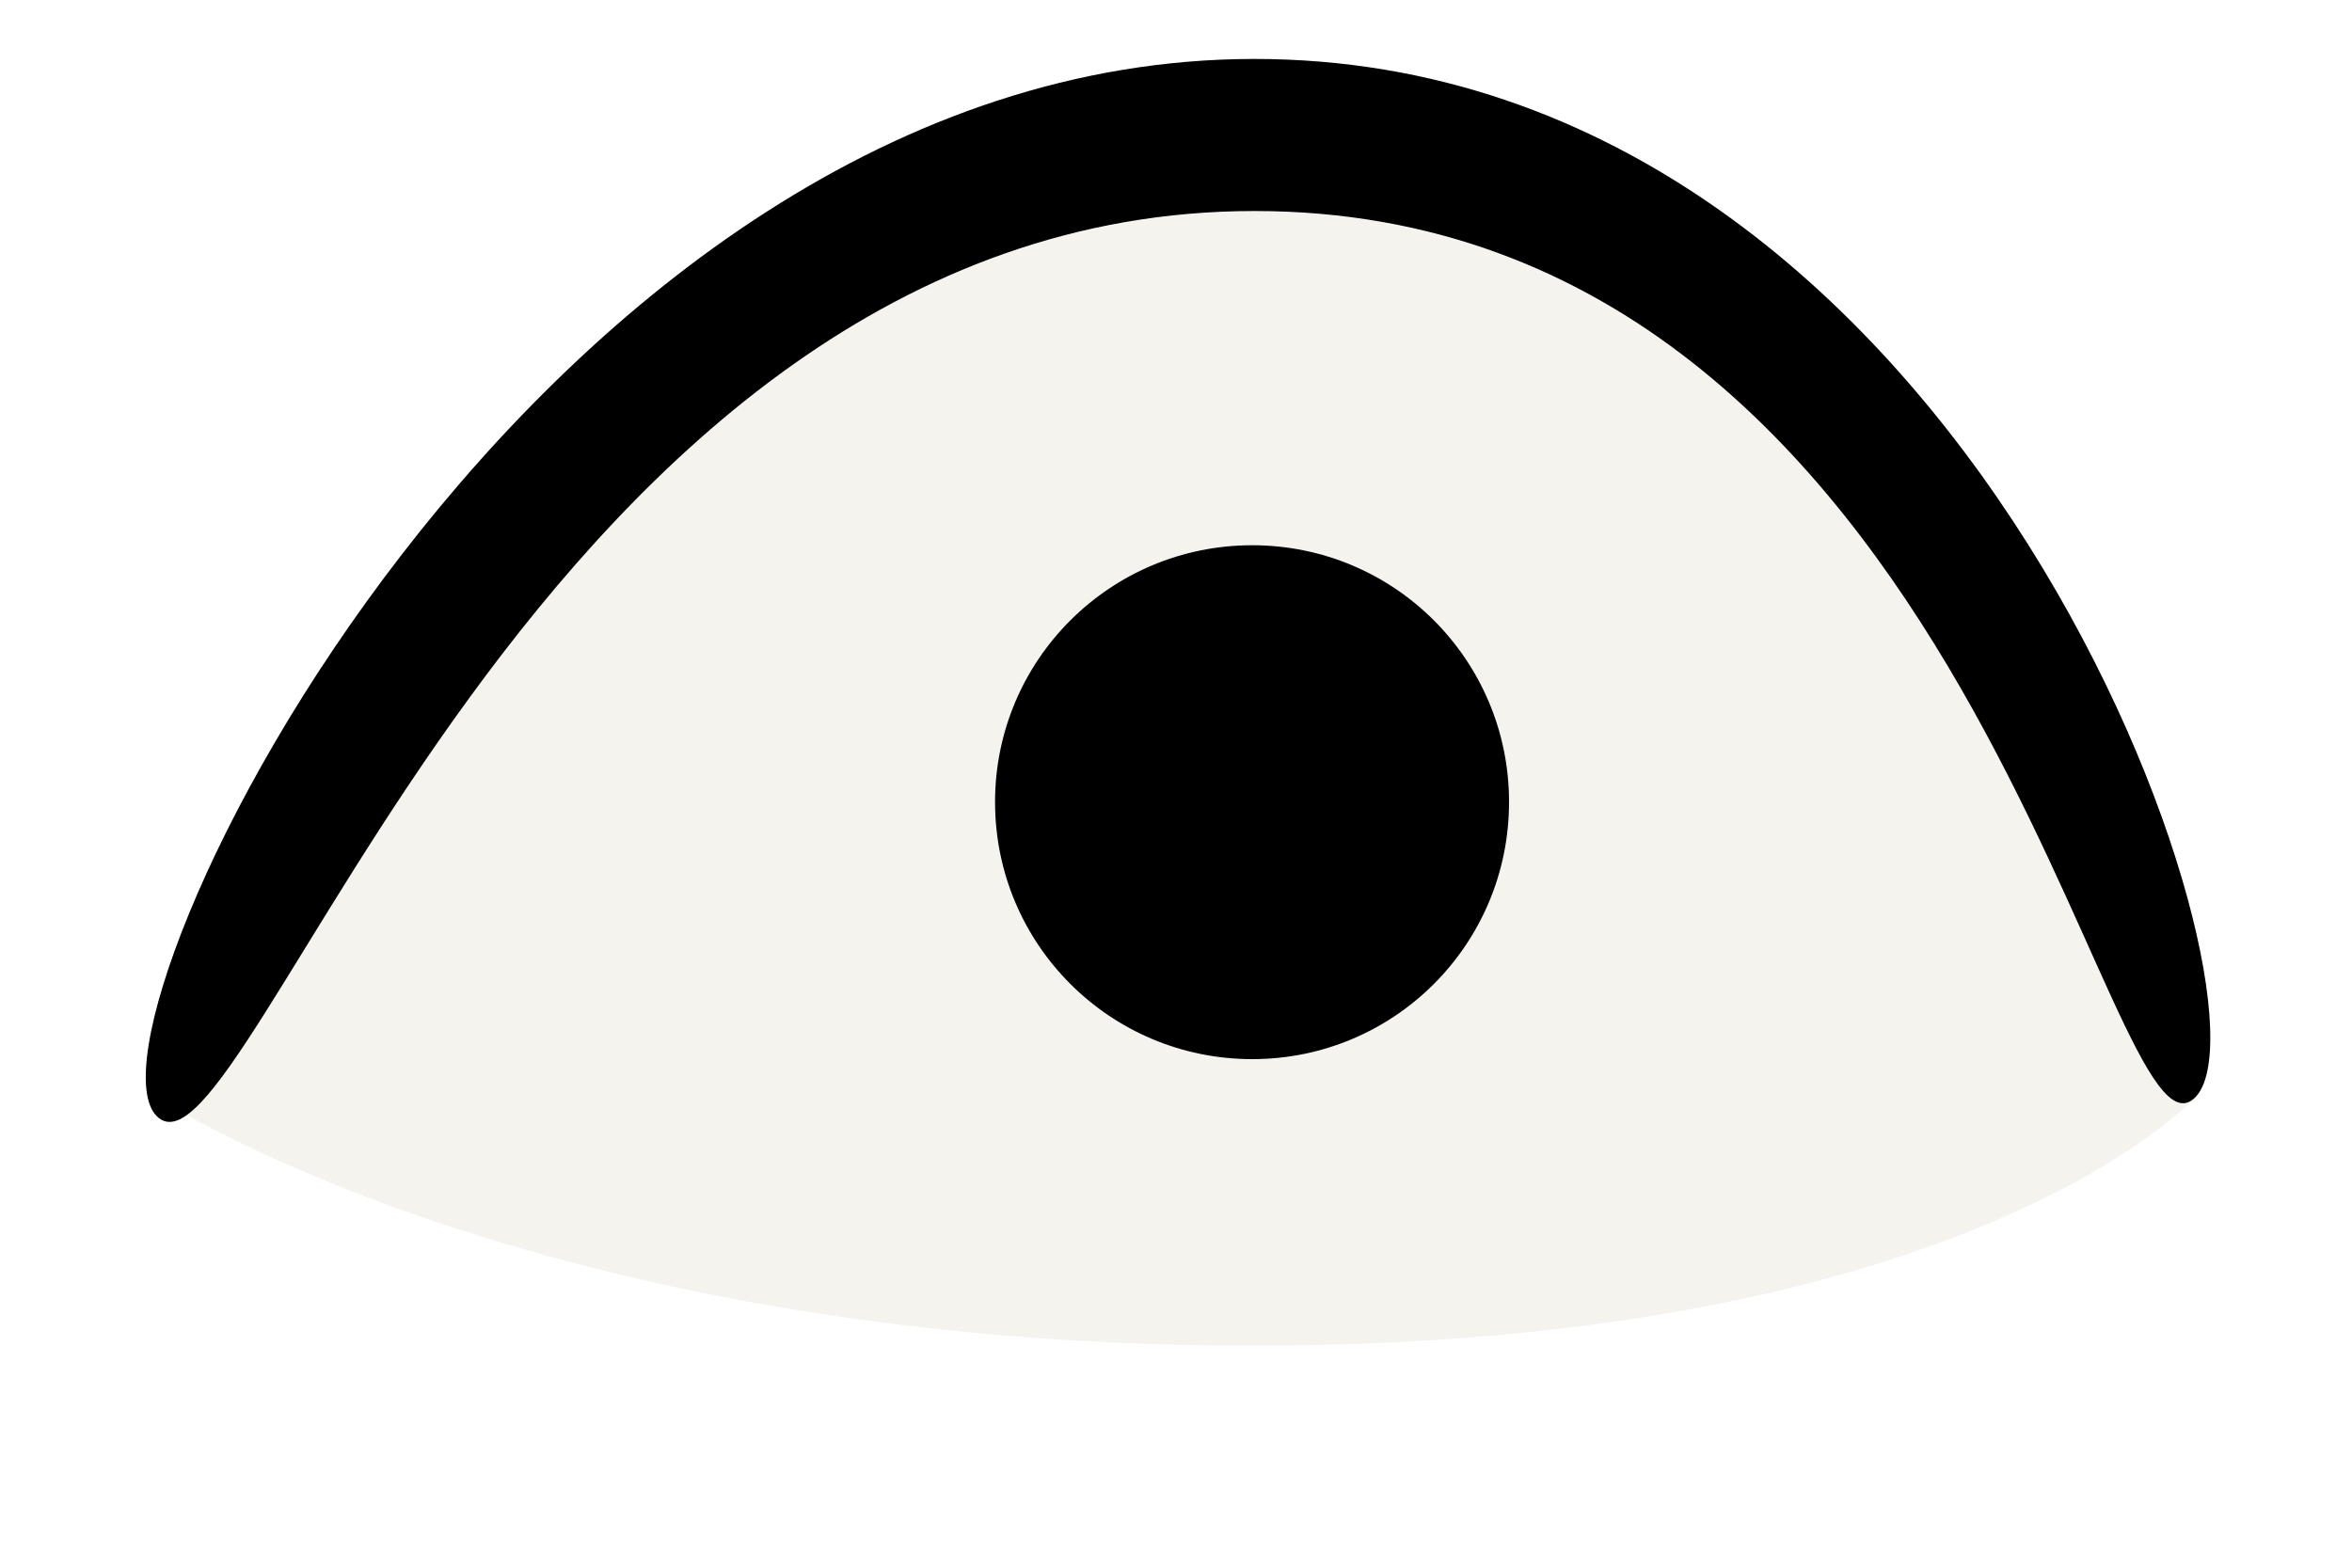
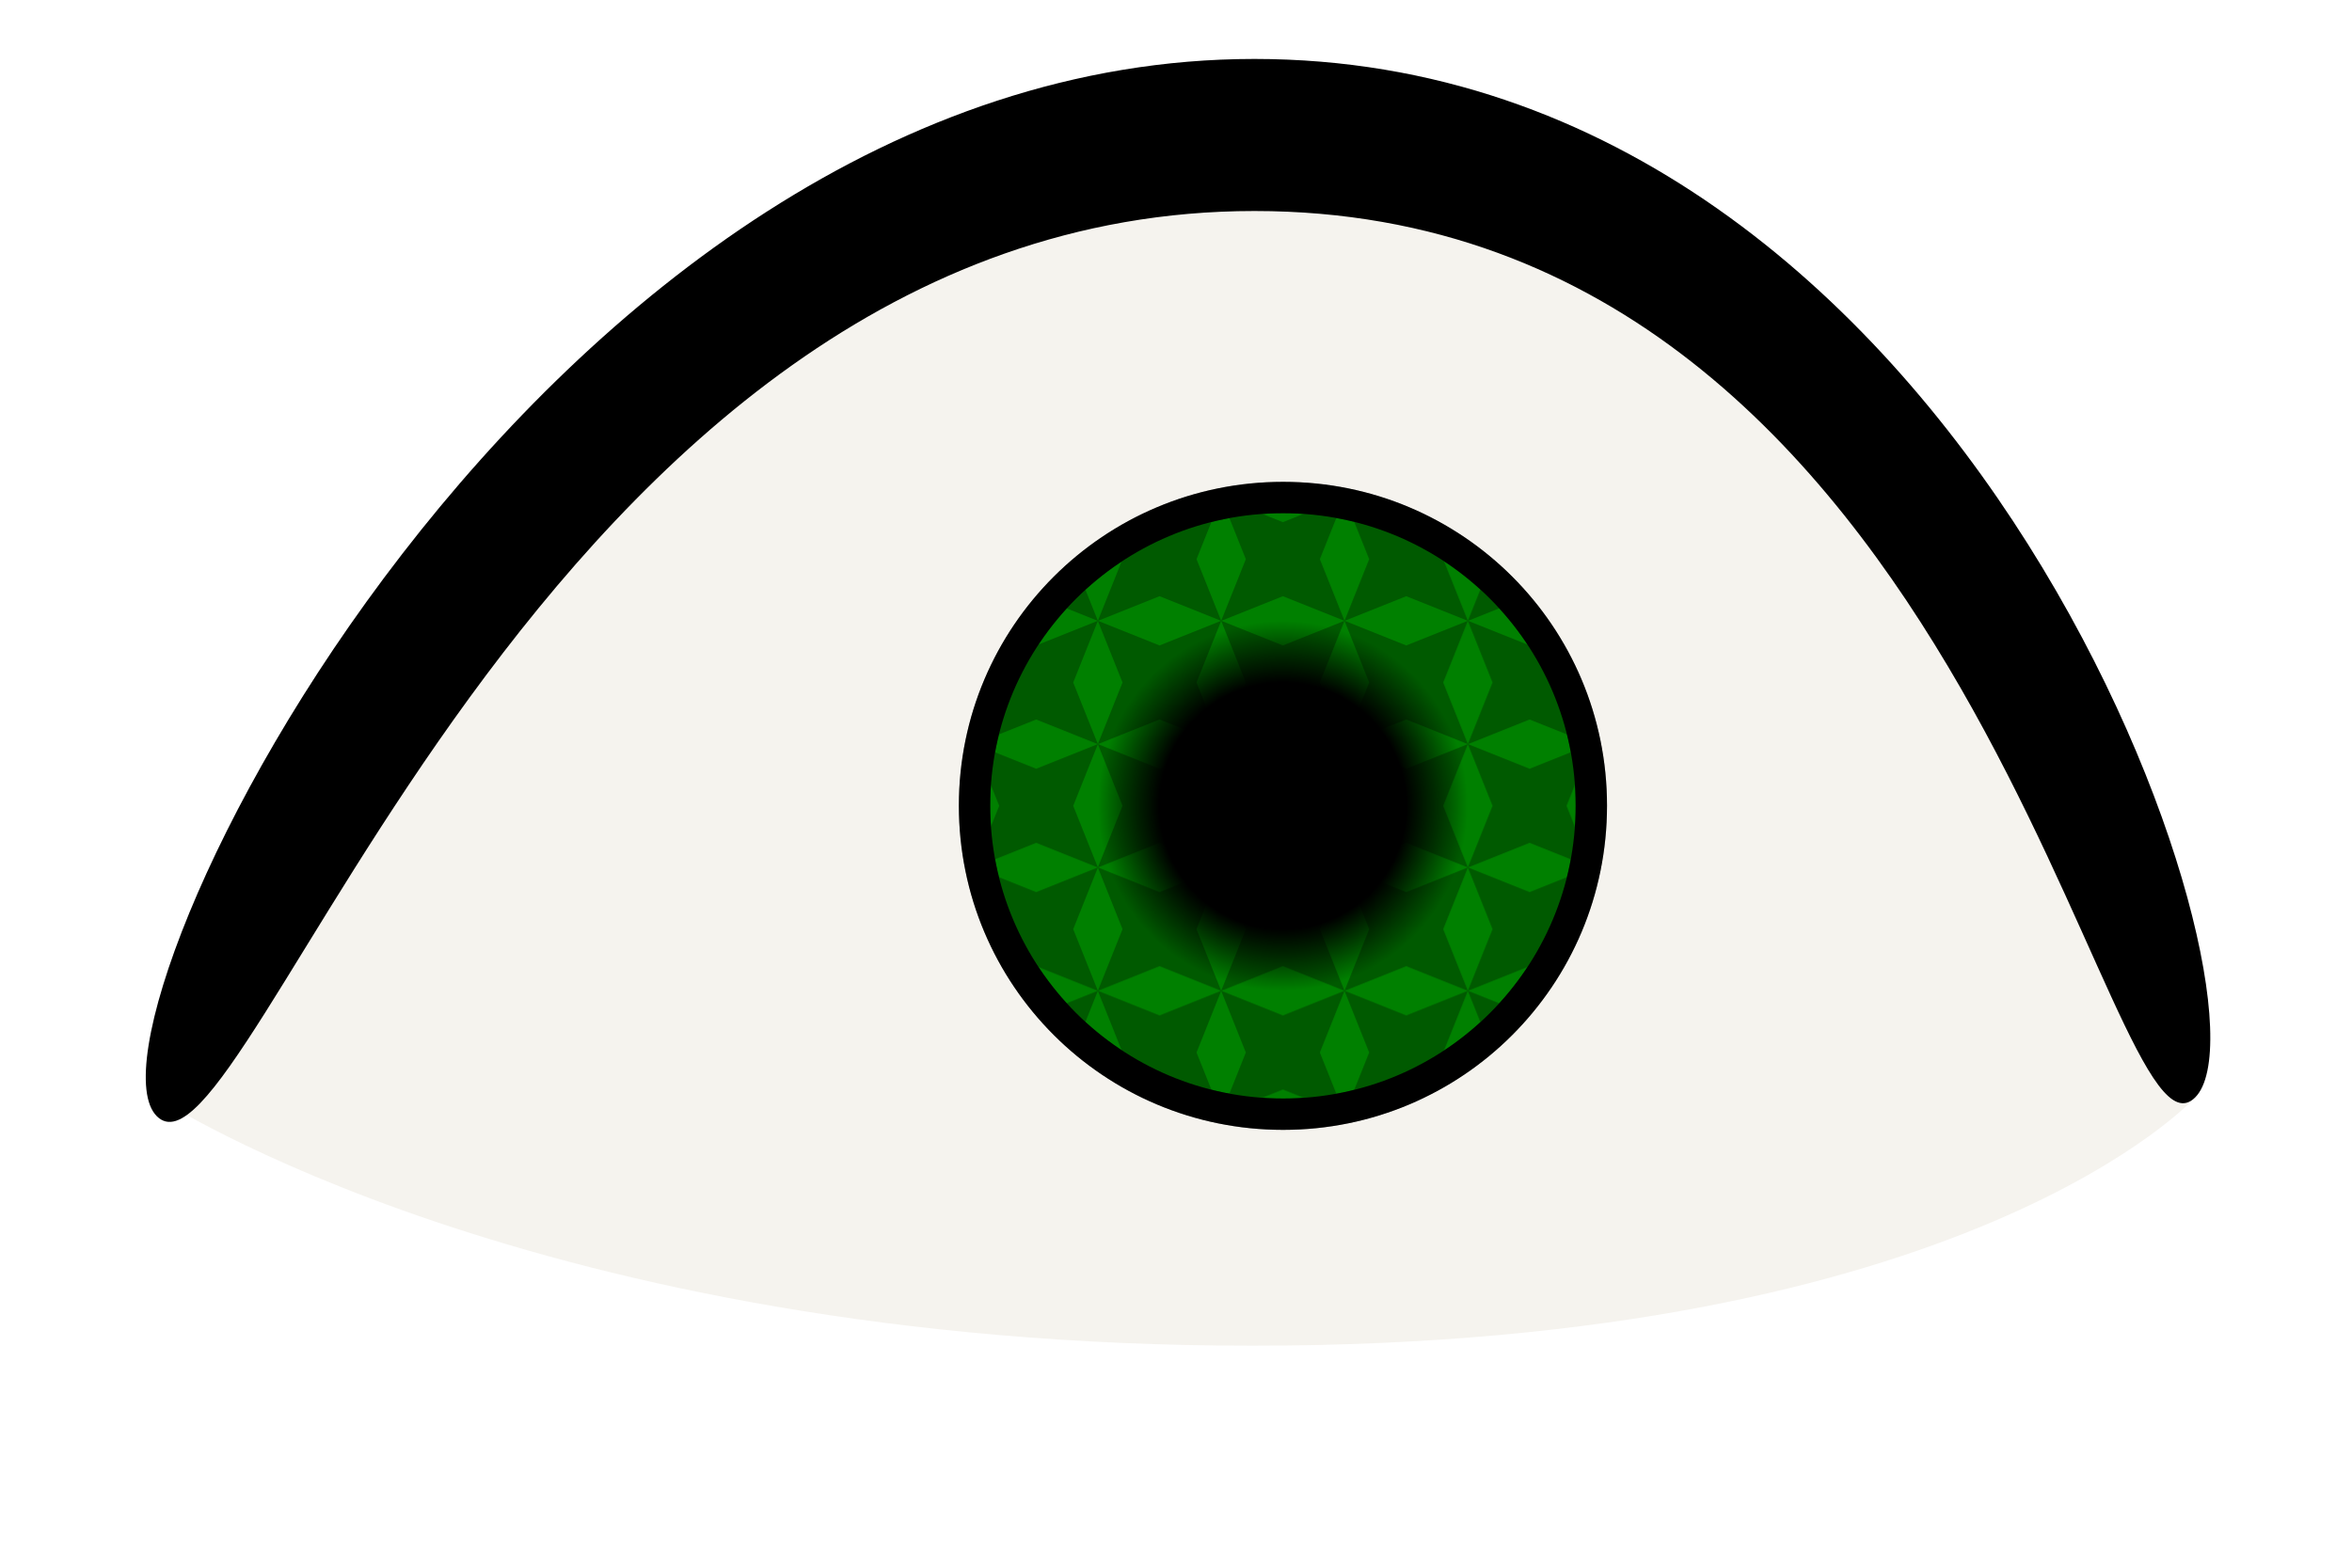
<svg xmlns="http://www.w3.org/2000/svg" viewBox="0 0 75 50" width="75" height="50">
+   <defs>
+     <radialGradient id="myGradient">
+       <stop offset="40%" stop-color="black" />
+       <stop offset="60%" stop-color="green" />
+     </radialGradient>
+     <pattern id="star" viewBox="0,0,10,10" width="20%" height="20%">
+       <polygon points="0,0 2,5 0,10 5,8 10,10 8,5 10,0 5,2" />
+     </pattern>
+   </defs>
  <style>
		tspan { white-space:pre }
		.white { fill: #f5f3ee }
		.black { fill: #000000 }
- 		.eyeColor {stroke:$[eyeColor];stroke-width:5}
	</style>
  <g id="eye">
    <path id="white" class="white" d="M5 35C5 35 17.08 5 40 5C62.92 5 70 35 70 35C70 35 62.85 42.92 39.93 42.92C17.01 42.92 5 35 5 35Z" />
    <path id="black" class="black" d="M5 35.6C2.13 32.73 17.08 1.88 40 1.88C62.92 1.88 72.87 32.13 70 35C67.13 37.87 62.92 6.73 40 6.73C17.08 6.73 7.87 38.46 5 35.6Z" />
-     <path id="black" class="black eyeColor" d="M39.93 33.78C35.4 33.78 31.73 30.12 31.73 25.58C31.73 21.05 35.4 17.39 39.93 17.39C44.46 17.39 48.12 21.05 48.12 25.58C48.12 30.12 44.46 33.78 39.93 33.78Z" />
+     <path id="black" fill="url('#myGradient')" stroke="#000000" stroke-width="1" d="M40.916 35.536C35.48 35.536 31.076 31.144 31.076 25.696 31.076 20.26 35.48 15.868 40.916 15.868 46.352 15.868 50.744 20.26 50.744 25.696 50.744 31.144 46.352 35.536 40.916 35.536Z" />
+     <path id="black" fill="url(#star)" opacity="0.3" stroke="#000000" stroke-width="1" d="M40.916 35.536C35.48 35.536 31.076 31.144 31.076 25.696 31.076 20.26 35.48 15.868 40.916 15.868 46.352 15.868 50.744 20.26 50.744 25.696 50.744 31.144 46.352 35.536 40.916 35.536Z" />
    <path id="Shape 1" class="shp1" d="" />
  </g>
</svg>
